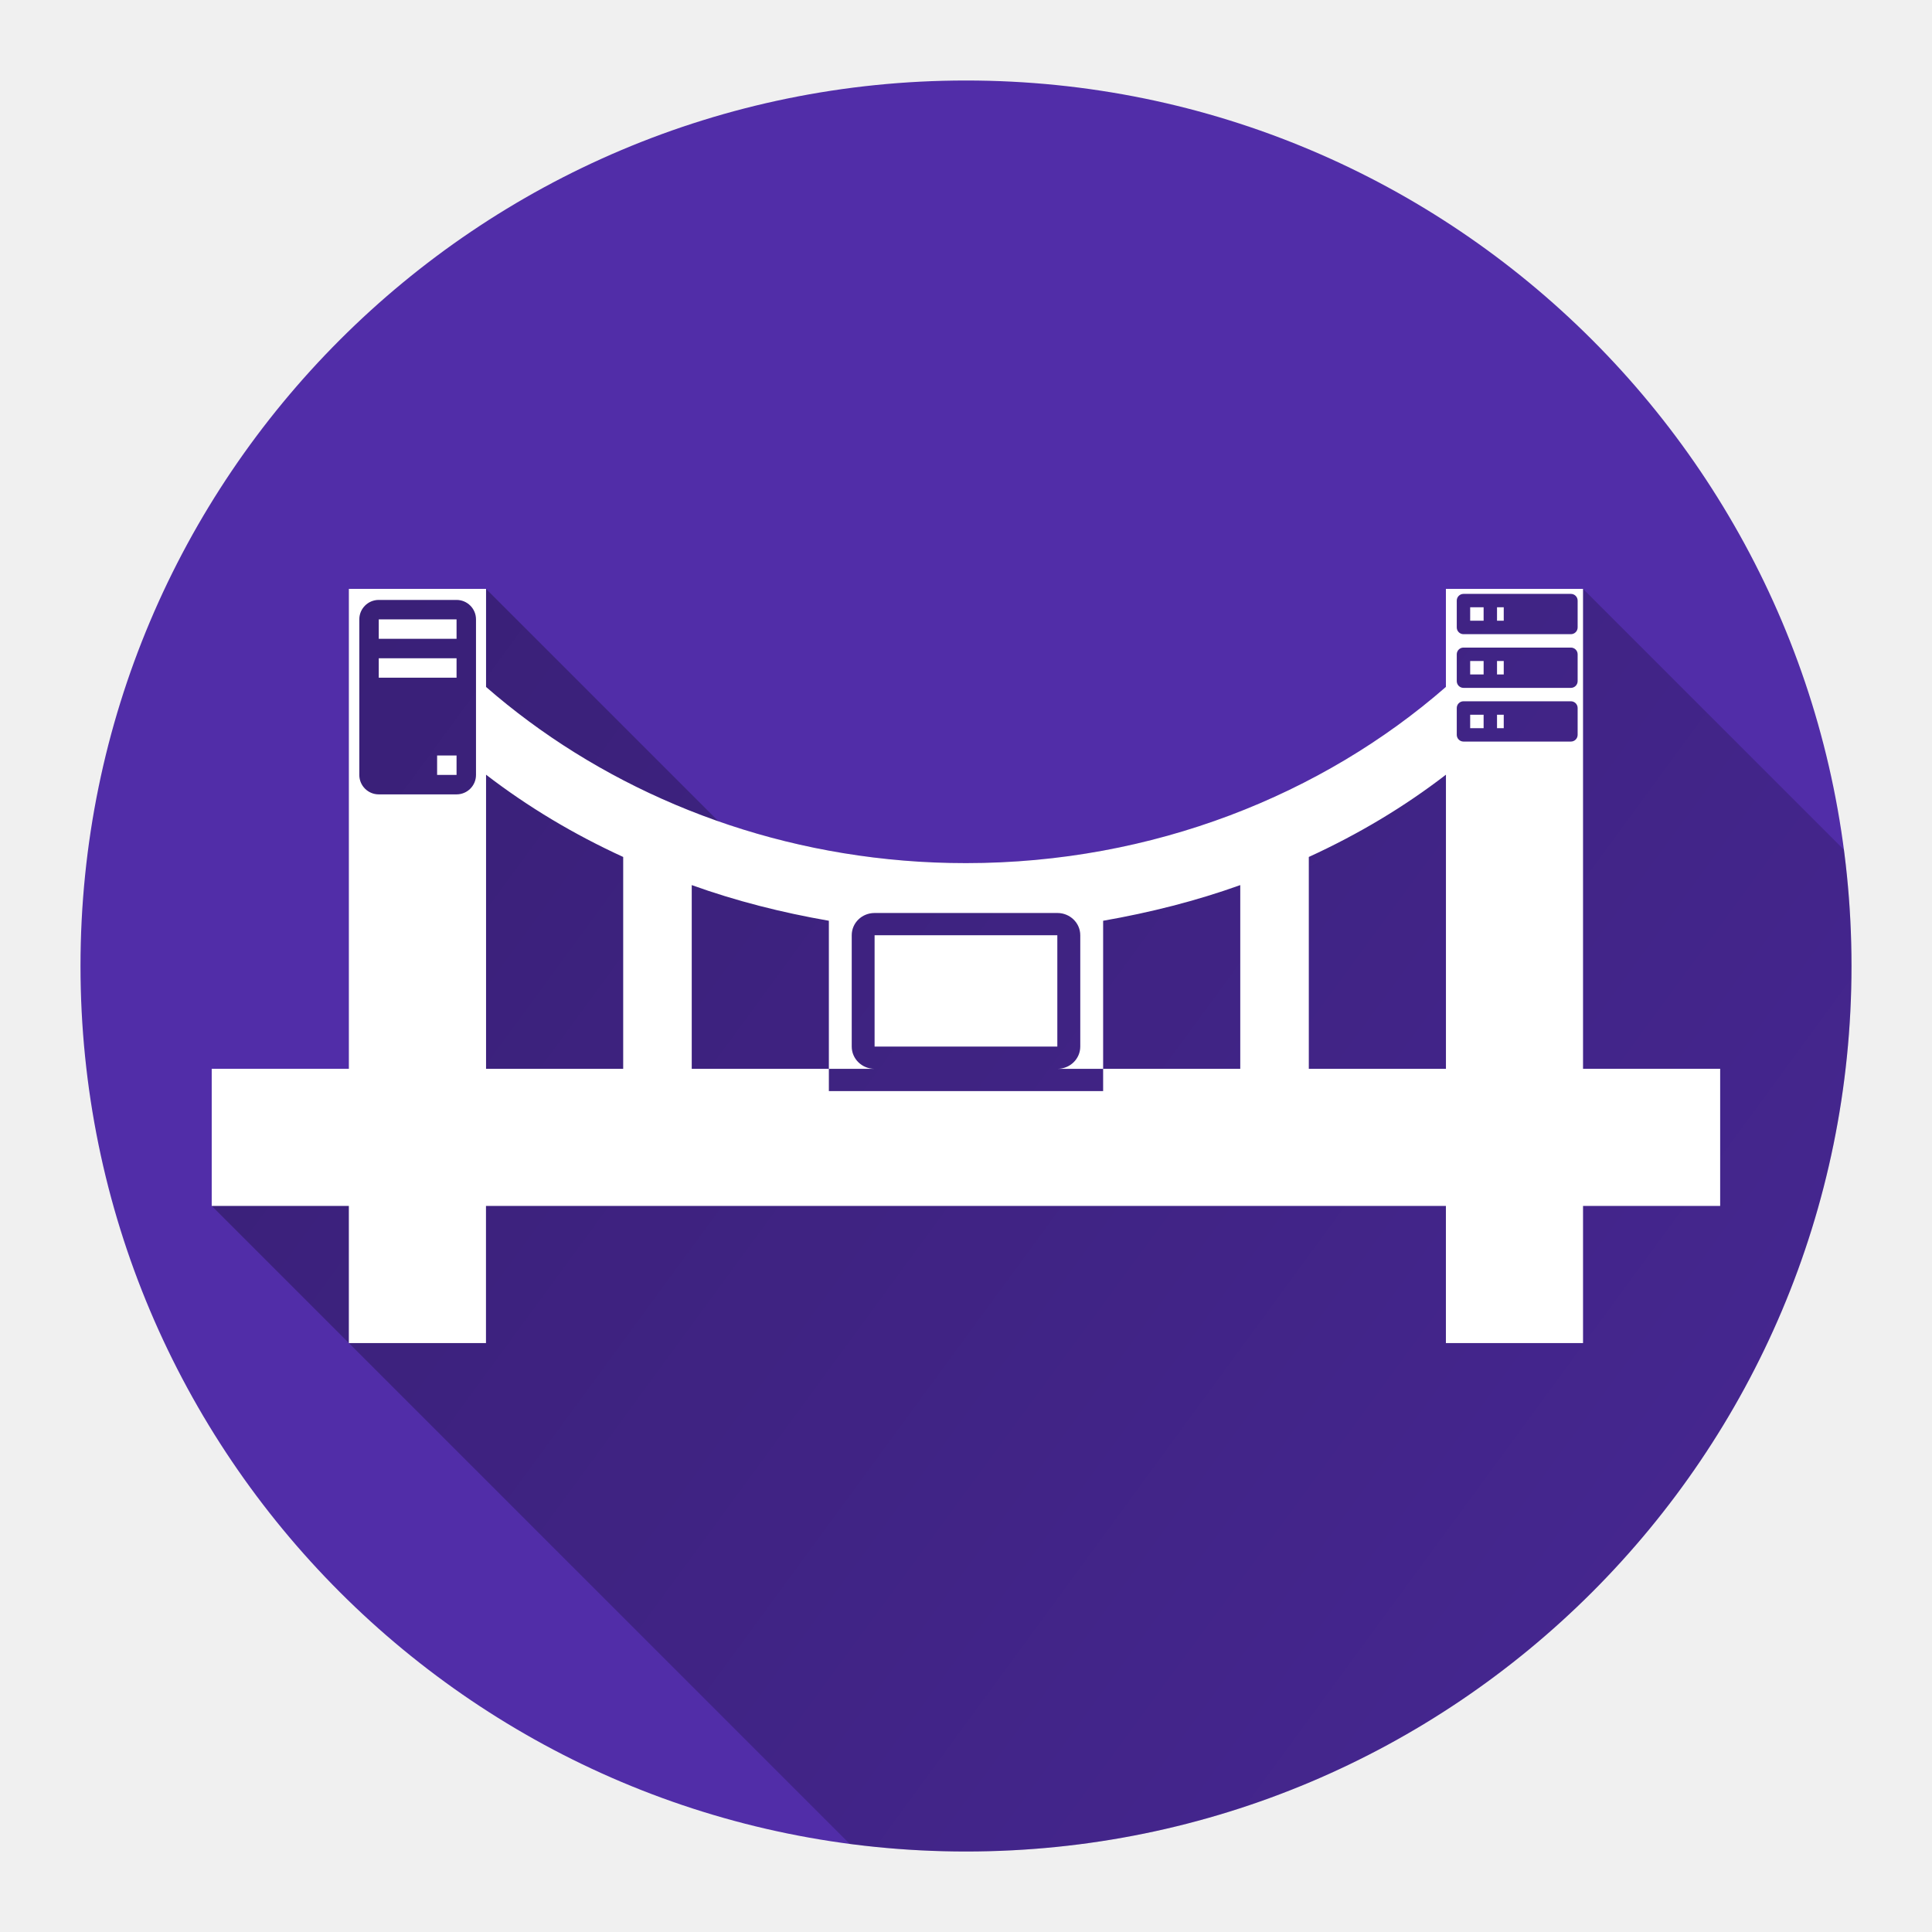
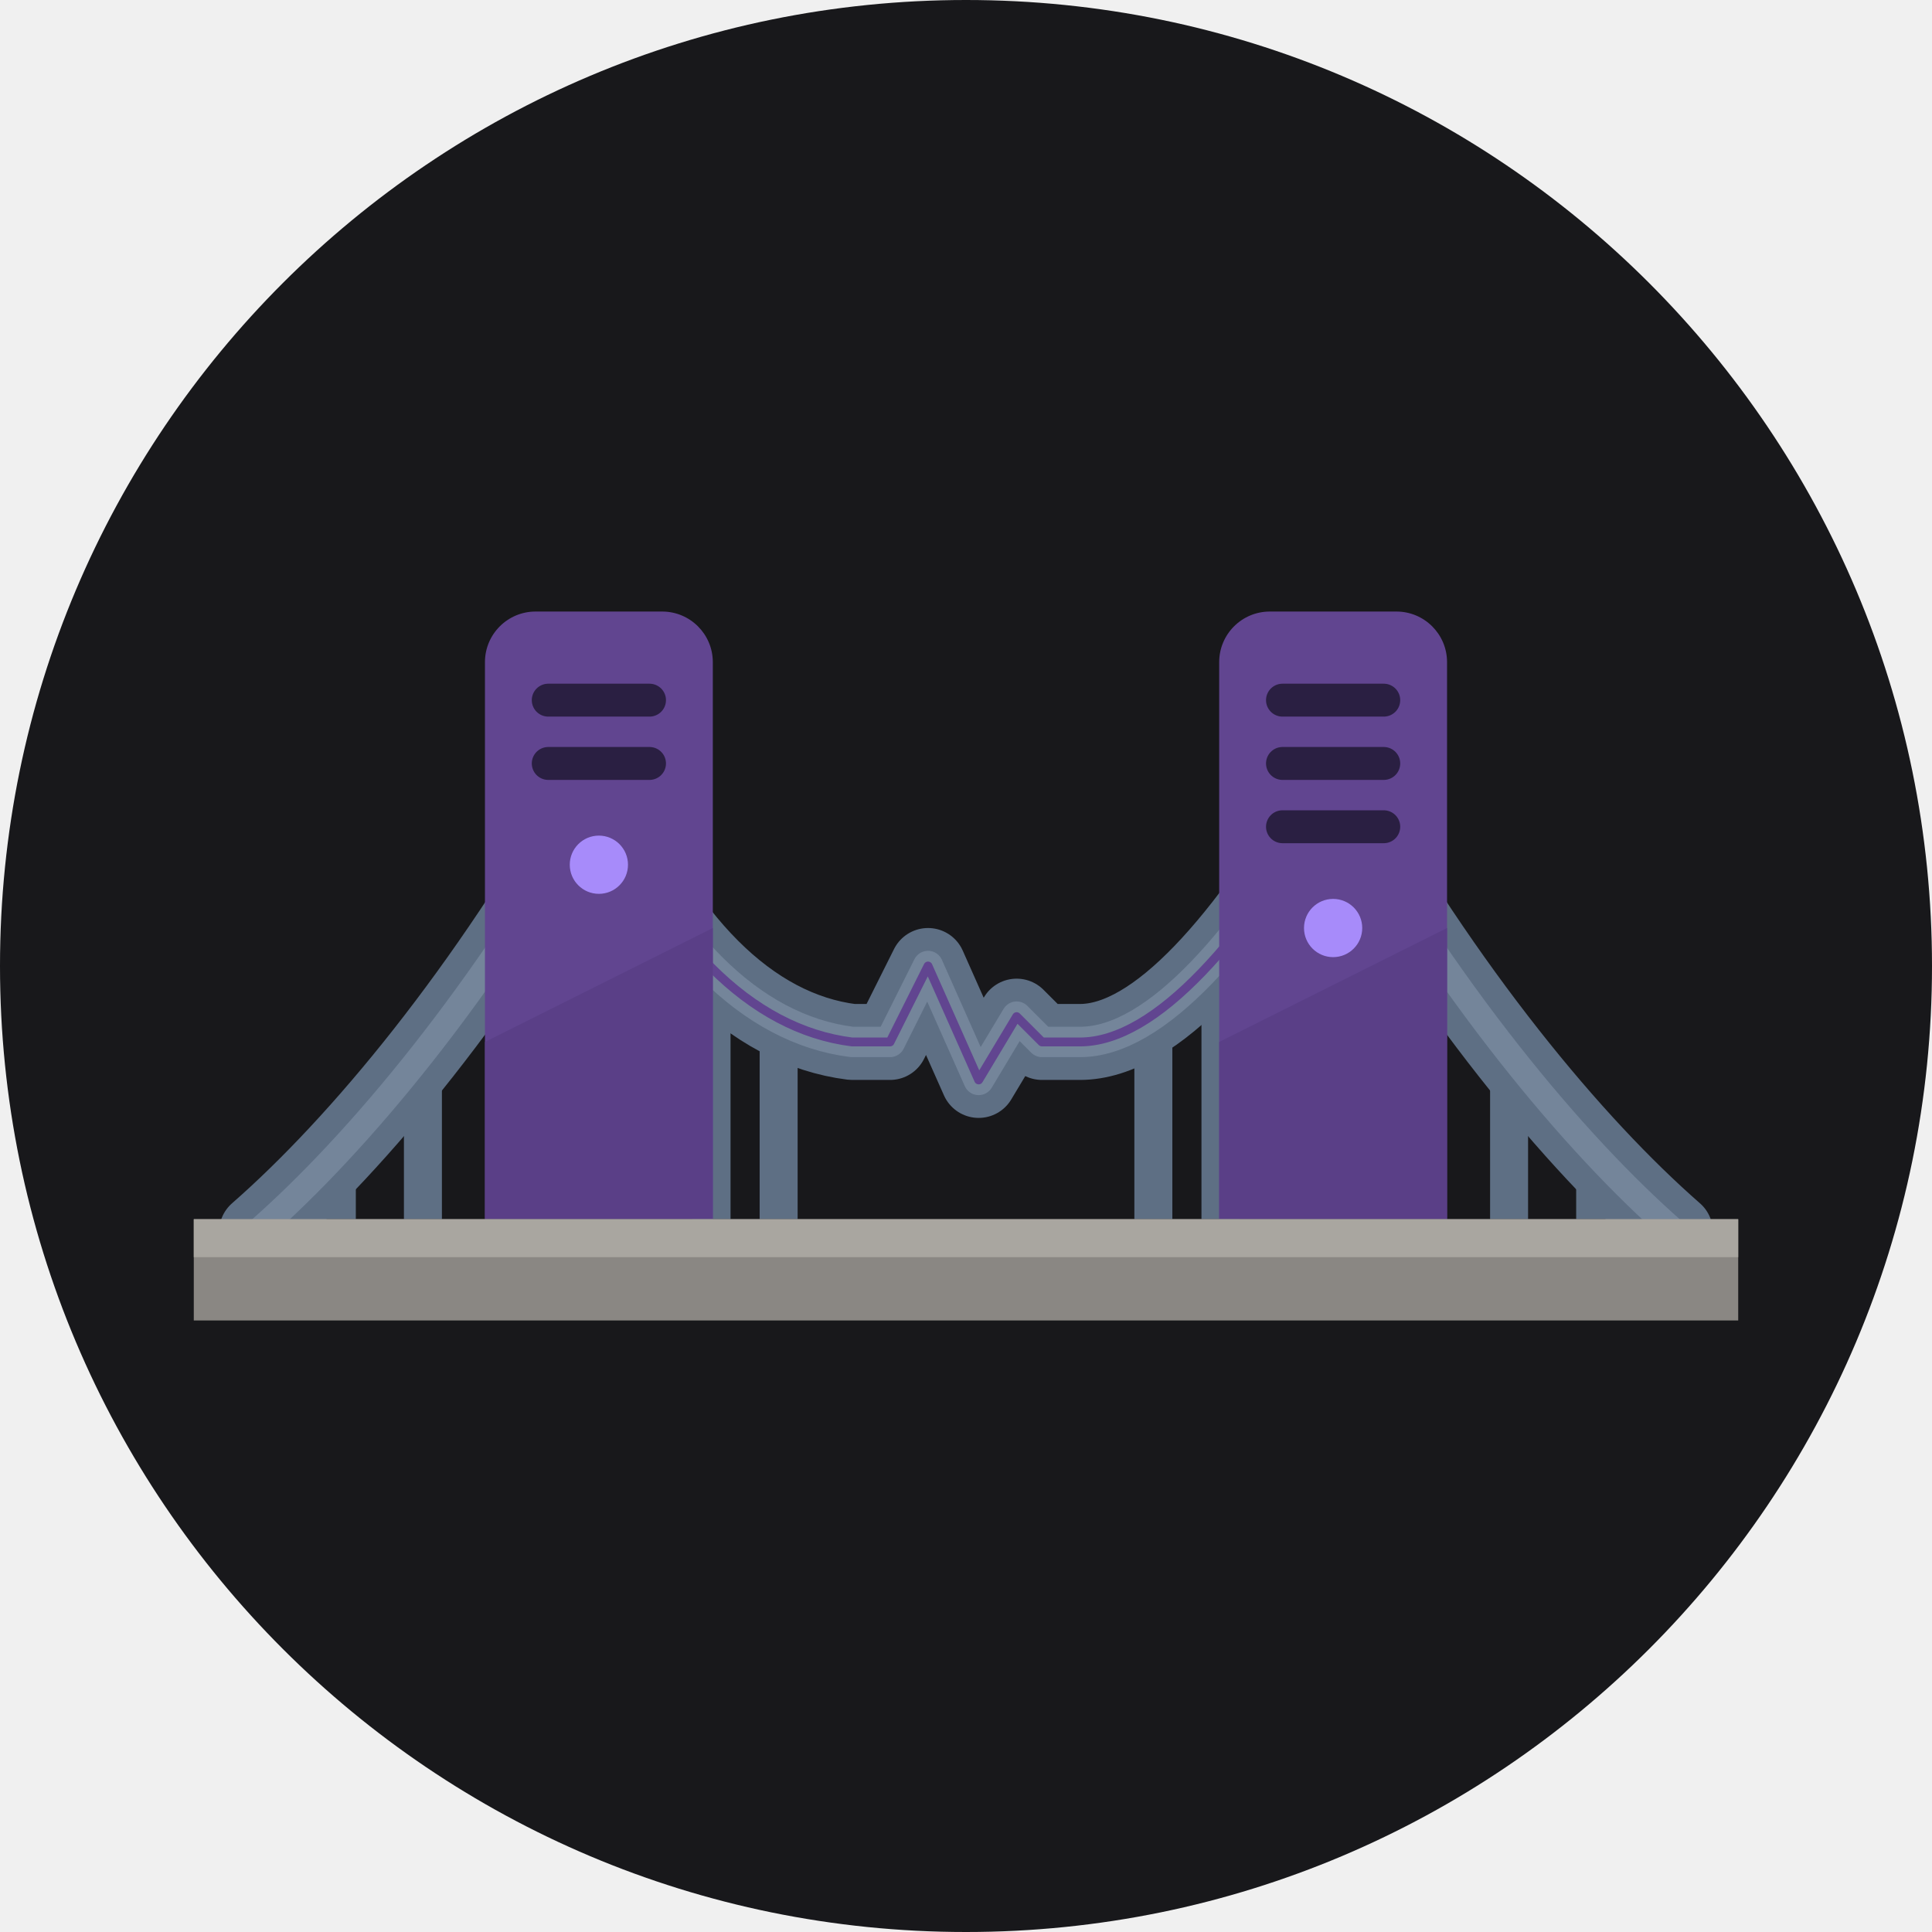
- <svg xmlns="http://www.w3.org/2000/svg" version="1.1" width="48" height="48" id="svg48">
-   <defs id="defs25">
-     <linearGradient x1="5.262" y1="14.631" x2="75.286" y2="65.917" gradientUnits="userSpaceOnUse" id="color-1">
-       <stop offset="0" stop-color="#000000" stop-opacity="0.3" id="stop2" />
-       <stop offset="1" stop-color="#000000" stop-opacity="0" id="stop4" />
-     </linearGradient>
-     <filter id="dropshadow-base">
-       <feColorMatrix type="matrix" values="0 0 0 0 0  0 0 0 0 0  0 0 0 0 0  0 0 0 .8 0" id="feColorMatrix7" />
-       <feOffset dx="0" dy="1" id="feOffset9" />
-       <feGaussianBlur stdDeviation="1" id="feGaussianBlur11" result="result1" />
-       <feComposite in="SourceGraphic" in2="result1" id="feComposite13" />
-     </filter>
-     <filter id="dropshadow-banner" x="-10%" y="-10%" width="120%" height="130%">
-       <feColorMatrix type="matrix" values="0 0 0 0 0  0 0 0 0 0  0 0 0 0 0  0 0 0 .4 0" id="feColorMatrix16" />
-       <feOffset dx="0" dy="1" id="feOffset18" />
-       <feGaussianBlur stdDeviation="0.5" id="feGaussianBlur20" result="result1" />
-       <feComposite in="SourceGraphic" in2="result1" id="feComposite22" />
-     </filter>
-   </defs>
-   <g fill="none" fill-rule="nonzero" stroke="none" stroke-width="none" stroke-linecap="butt" stroke-linejoin="miter" stroke-miterlimit="10" stroke-dasharray="" stroke-dashoffset="0" font-family="none" font-weight="none" font-size="none" text-anchor="none" style="mix-blend-mode: normal" id="g46">
-     <path d="M2,24c0,-12.15 9.85,-22 22,-22c12.15,0 22,9.85 22,22c0,12.15 -9.85,22 -22,22c-12.15,0 -22,-9.85 -22,-22z" id="base 1 5" fill="#512da8" stroke-width="1" />
-     <path d="m 5.262,29.962 v -3.407 H 8.669 V 14.631 h 3.407 l 5.776,5.776 c 1.447,0.506 2.99,0.842 4.599,0.974 l 0.666,0.043 c 0.293,0.014 0.587,0.021 0.883,0.021 4.65,0 8.858,-1.703 11.924,-4.378 v -2.436 h 3.407 l 6.481,6.481 c 0.124,0.945 0.188,1.909 0.188,2.888 0,12.15 -9.85,22 -22,22 -0.979,0 -1.943,-0.064 -2.888,-0.188 z" fill="url(#color-1)" stroke-width="1" id="path28" />
-     <path d="M8.669,14.631v11.924h-3.407v3.407h3.407v3.407h3.407v-3.407h23.849v3.407h3.407v-3.407h3.407v-3.407h-3.407v-11.924h-3.407v2.436c-3.066,2.674 -7.274,4.378 -11.924,4.378c-4.65,0 -8.858,-1.703 -11.924,-4.378v-2.436zM36.359,14.755h2.669c0.092,-0 0.167,0.075 0.167,0.167v0.667c-0,0.092 -0.075,0.167 -0.167,0.167h-2.669c-0.092,0 -0.167,-0.075 -0.167,-0.167v-0.667c0,-0.092 0.075,-0.167 0.167,-0.167zM9.41,14.905h1.933c0.267,0 0.483,0.216 0.483,0.483v3.865c0,0.267 -0.216,0.483 -0.483,0.483h-1.933c-0.267,0 -0.483,-0.216 -0.483,-0.483v-3.865c0,-0.267 0.216,-0.483 0.483,-0.483zM36.526,15.088v0.334h0.334v-0.334zM37.193,15.088v0.334h0.167v-0.334zM9.41,15.388v0.483h1.933v-0.483zM36.359,16.089h2.669c0.092,-0 0.167,0.075 0.167,0.167v0.667c0,0.092 -0.075,0.167 -0.167,0.167h-2.669c-0.092,0 -0.167,-0.075 -0.167,-0.167v-0.667c-0,-0.092 0.075,-0.167 0.167,-0.167zM9.41,16.354v0.483h1.933v-0.483zM36.526,16.423v0.334h0.334v-0.334zM37.193,16.423v0.334h0.167v-0.334zM36.359,17.423h2.669c0.092,-0 0.167,0.075 0.167,0.167v0.667c0,0.092 -0.075,0.167 -0.167,0.167h-2.669c-0.092,0 -0.167,-0.075 -0.167,-0.167v-0.667c-0,-0.092 0.075,-0.167 0.167,-0.167zM36.526,17.757v0.334h0.334v-0.334zM37.193,17.757v0.334h0.167v-0.334zM10.86,18.77v0.483h0.483v-0.483zM12.076,19.247c1.039,0.801 2.18,1.482 3.407,2.044v5.264h-3.407zM35.924,19.247v7.308h-3.407v-5.264c1.226,-0.562 2.368,-1.244 3.407,-2.044zM17.186,21.99c1.09,0.392 2.232,0.682 3.407,0.886v3.679h1.136c-0.314,0 -0.568,-0.248 -0.568,-0.553v-2.766c0,-0.307 0.253,-0.553 0.568,-0.553h4.543c0.312,0 0.568,0.246 0.568,0.553v2.766c-0,0.305 -0.254,0.553 -0.568,0.553h1.136v-3.679c1.175,-0.204 2.317,-0.494 3.407,-0.886v4.565h-3.407v0.553h-6.814v-0.553h-3.407zM26.268,26.002c-11.743,-14.213 -5.872,-7.107 0,0zM26.268,26.002v-2.766h-4.54v2.766z" id="path10 1 1" fill="none" stroke-width="0" />
-     <path d="M12.076,14.631v2.436c2.722,2.374 6.343,3.983 10.375,4.314c0.328,0.397 0.686,0.83 1.076,1.302c0.148,0.179 0.3,0.363 0.457,0.553l2.285,0v2.766h-4.54v-2.766h2.255c-0.154,-0.187 -0.307,-0.371 -0.457,-0.553l-1.798,0c-0.315,0 -0.568,0.246 -0.568,0.553v2.766c0,0.305 0.254,0.553 0.568,0.553l-1.136,0v-3.679c-1.175,-0.204 -2.317,-0.494 -3.407,-0.886v4.565h3.407v0.553h6.814v-0.553h3.407v-4.565c-1.09,0.391 -2.232,0.681 -3.407,0.886v3.679h-1.136c0.314,-0 0.568,-0.248 0.568,-0.553v-2.766c0,-0.307 -0.256,-0.553 -0.568,-0.553h-2.745c-0.374,-0.453 -0.735,-0.889 -1.076,-1.302c0.51,0.042 1.027,0.063 1.549,0.063c4.65,0 8.858,-1.703 11.924,-4.378v-2.436h3.407v11.924h3.407v3.407h-3.407v3.407h-3.407v-3.407h-23.849v3.407h-3.407v-3.407h-3.407v-3.407h3.407v-11.924zM36.193,14.922v0.667c0,0.092 0.075,0.167 0.167,0.167h2.669c0.092,0 0.167,-0.075 0.167,-0.167v-0.667c-0,-0.092 -0.075,-0.167 -0.167,-0.167h-2.669c-0.092,-0 -0.167,0.075 -0.167,0.167zM8.927,15.388v3.865c0,0.267 0.216,0.483 0.483,0.483h1.933c0.267,0 0.483,-0.216 0.483,-0.483v-3.865c0,-0.267 -0.216,-0.483 -0.483,-0.483h-1.933c-0.267,0 -0.483,0.216 -0.483,0.483zM36.86,15.088v0.334h-0.334v-0.334zM37.36,15.088v0.334h-0.167v-0.334zM11.343,15.388v0.483h-1.933v-0.483zM36.193,16.256v0.667c-0,0.092 0.075,0.167 0.167,0.167h2.669c0.092,0 0.167,-0.075 0.167,-0.167v-0.667c0,-0.092 -0.075,-0.167 -0.167,-0.167h-2.669c-0.092,-0 -0.167,0.075 -0.167,0.167zM11.343,16.354v0.483h-1.933v-0.483zM36.86,16.423v0.334h-0.334v-0.334zM37.36,16.423v0.334h-0.167v-0.334zM36.193,17.59v0.667c-0,0.092 0.075,0.167 0.167,0.167h2.669c0.092,0 0.167,-0.075 0.167,-0.167v-0.667c0,-0.092 -0.075,-0.167 -0.167,-0.167h-2.669c-0.092,-0 -0.167,0.075 -0.167,0.167zM36.86,17.757v0.334h-0.334v-0.334zM37.36,17.757v0.334h-0.167v-0.334zM11.343,18.77v0.483h-0.483v-0.483zM12.076,26.555h3.407v-5.264c-1.226,-0.562 -2.368,-1.244 -3.407,-2.044zM32.517,21.291v5.264h3.407v-7.308c-1.039,0.801 -2.18,1.482 -3.407,2.044zM21.729,26.555c-0,0 -0,0 -0,0zM26.271,26.555h0c-0,0 -0,0 -0,0z" id="path31" fill="#ffffff" stroke-width="0" />
-     <path d="M2,24c0,-12.15 9.85,-22 22,-22c12.15,0 22,9.85 22,22c0,12.15 -9.85,22 -22,22c-12.15,0 -22,-9.85 -22,-22z" id="base 1 1 1" fill="none" stroke-width="1" />
-     <g id="svg8 1 1" fill="#000000" stroke-width="1" font-family="Roboto, sans-serif" font-weight="400" font-size="14" text-anchor="start">
-       <g id="layer1 1 1" />
-     </g>
-     <rect x="2" y="2" width="44" height="22" fill="none" stroke-width="1" id="rect36" />
-     <path d="M2,24v-22h44v22z" fill="none" stroke-width="1" id="path38" />
-     <path d="M2,24v-22h44v22z" fill="none" stroke-width="1" id="path40" />
-     <path d="M2,24v-22h44v22z" fill="none" stroke-width="1" id="path42" />
-     <path d="M2,24v-22h44v22z" fill="none" stroke-width="1" id="path44" />
-   </g>
+ <svg xmlns="http://www.w3.org/2000/svg" viewBox="0 0 128 128">
+   <circle cx="64" cy="64" r="64" fill="#18181b" />
+   <svg x="12" y="12" width="104" height="104" viewBox="2 2 124 124">
+     <path d="M43.9 64V84M49.2 68V84M78.8 68V84M84.1 64V84M21.1 70.9V84M14.3 78.8V84M106.9 70.9V84M113.7 78.8V84" stroke="#5E6F84" stroke-width="3" />
+     <path d="M35 50C26 66 16 78 8 85M93 50C102 66 112 78 120 85" fill="none" stroke="#5E6F84" stroke-width="6" stroke-linecap="round" />
+     <path d="M35 50C26 66 16 78 8 85M93 50C102 66 112 78 120 85" fill="none" stroke="#74859A" stroke-width="2" stroke-linecap="round" />
+     <path d="M35 50C40 62 47 69 55 70h3l3-6 4 9 3-5 2 2h3c6 0 13-8 20-20" fill="none" stroke="#5E6F84" stroke-width="6" stroke-linecap="round" stroke-linejoin="round" />
+     <path d="M35 50C40 62 47 69 55 70h3l3-6 4 9 3-5 2 2h3c6 0 13-8 20-20" fill="none" stroke="#74859A" stroke-width="2.4" stroke-linecap="round" stroke-linejoin="round" />
+     <path d="M35 50C40 62 47 69 55 70h3l3-6 4 9 3-5 2 2h3c6 0 13-8 20-20" fill="none" stroke="#614590" stroke-width="0.7" stroke-linecap="round" stroke-linejoin="round" />
+     <path fill="#614590" d="M30 36h10a4 4 0 0 1 4 4v44H26V40a4 4 0 0 1 4-4Z" />
+     <path fill="#5A3F87" d="M26 70 44 61v23H26Z" />
+     <path d="M31 43h8M31 48h8" stroke="#2A1F42" stroke-width="2.6" stroke-linecap="round" />
+     <circle cx="35" cy="56" r="2.3" fill="#A78BFA" />
+     <path fill="#614590" d="M88 36h10a4 4 0 0 1 4 4v44H84V40a4 4 0 0 1 4-4Z" />
+     <path fill="#5A3F87" d="M84 70 102 61v23H84Z" />
+     <path d="M89 43h8M89 48h8M89 53h8" stroke="#2A1F42" stroke-width="2.6" stroke-linecap="round" />
+     <circle cx="93" cy="61" r="2.3" fill="#A78BFA" />
+     <path fill="#8A8783" d="M3 84h122v8H3z" />
+     <path fill="#A9A6A0" d="M3 84h122v3H3z" />
+   </svg>
</svg>
